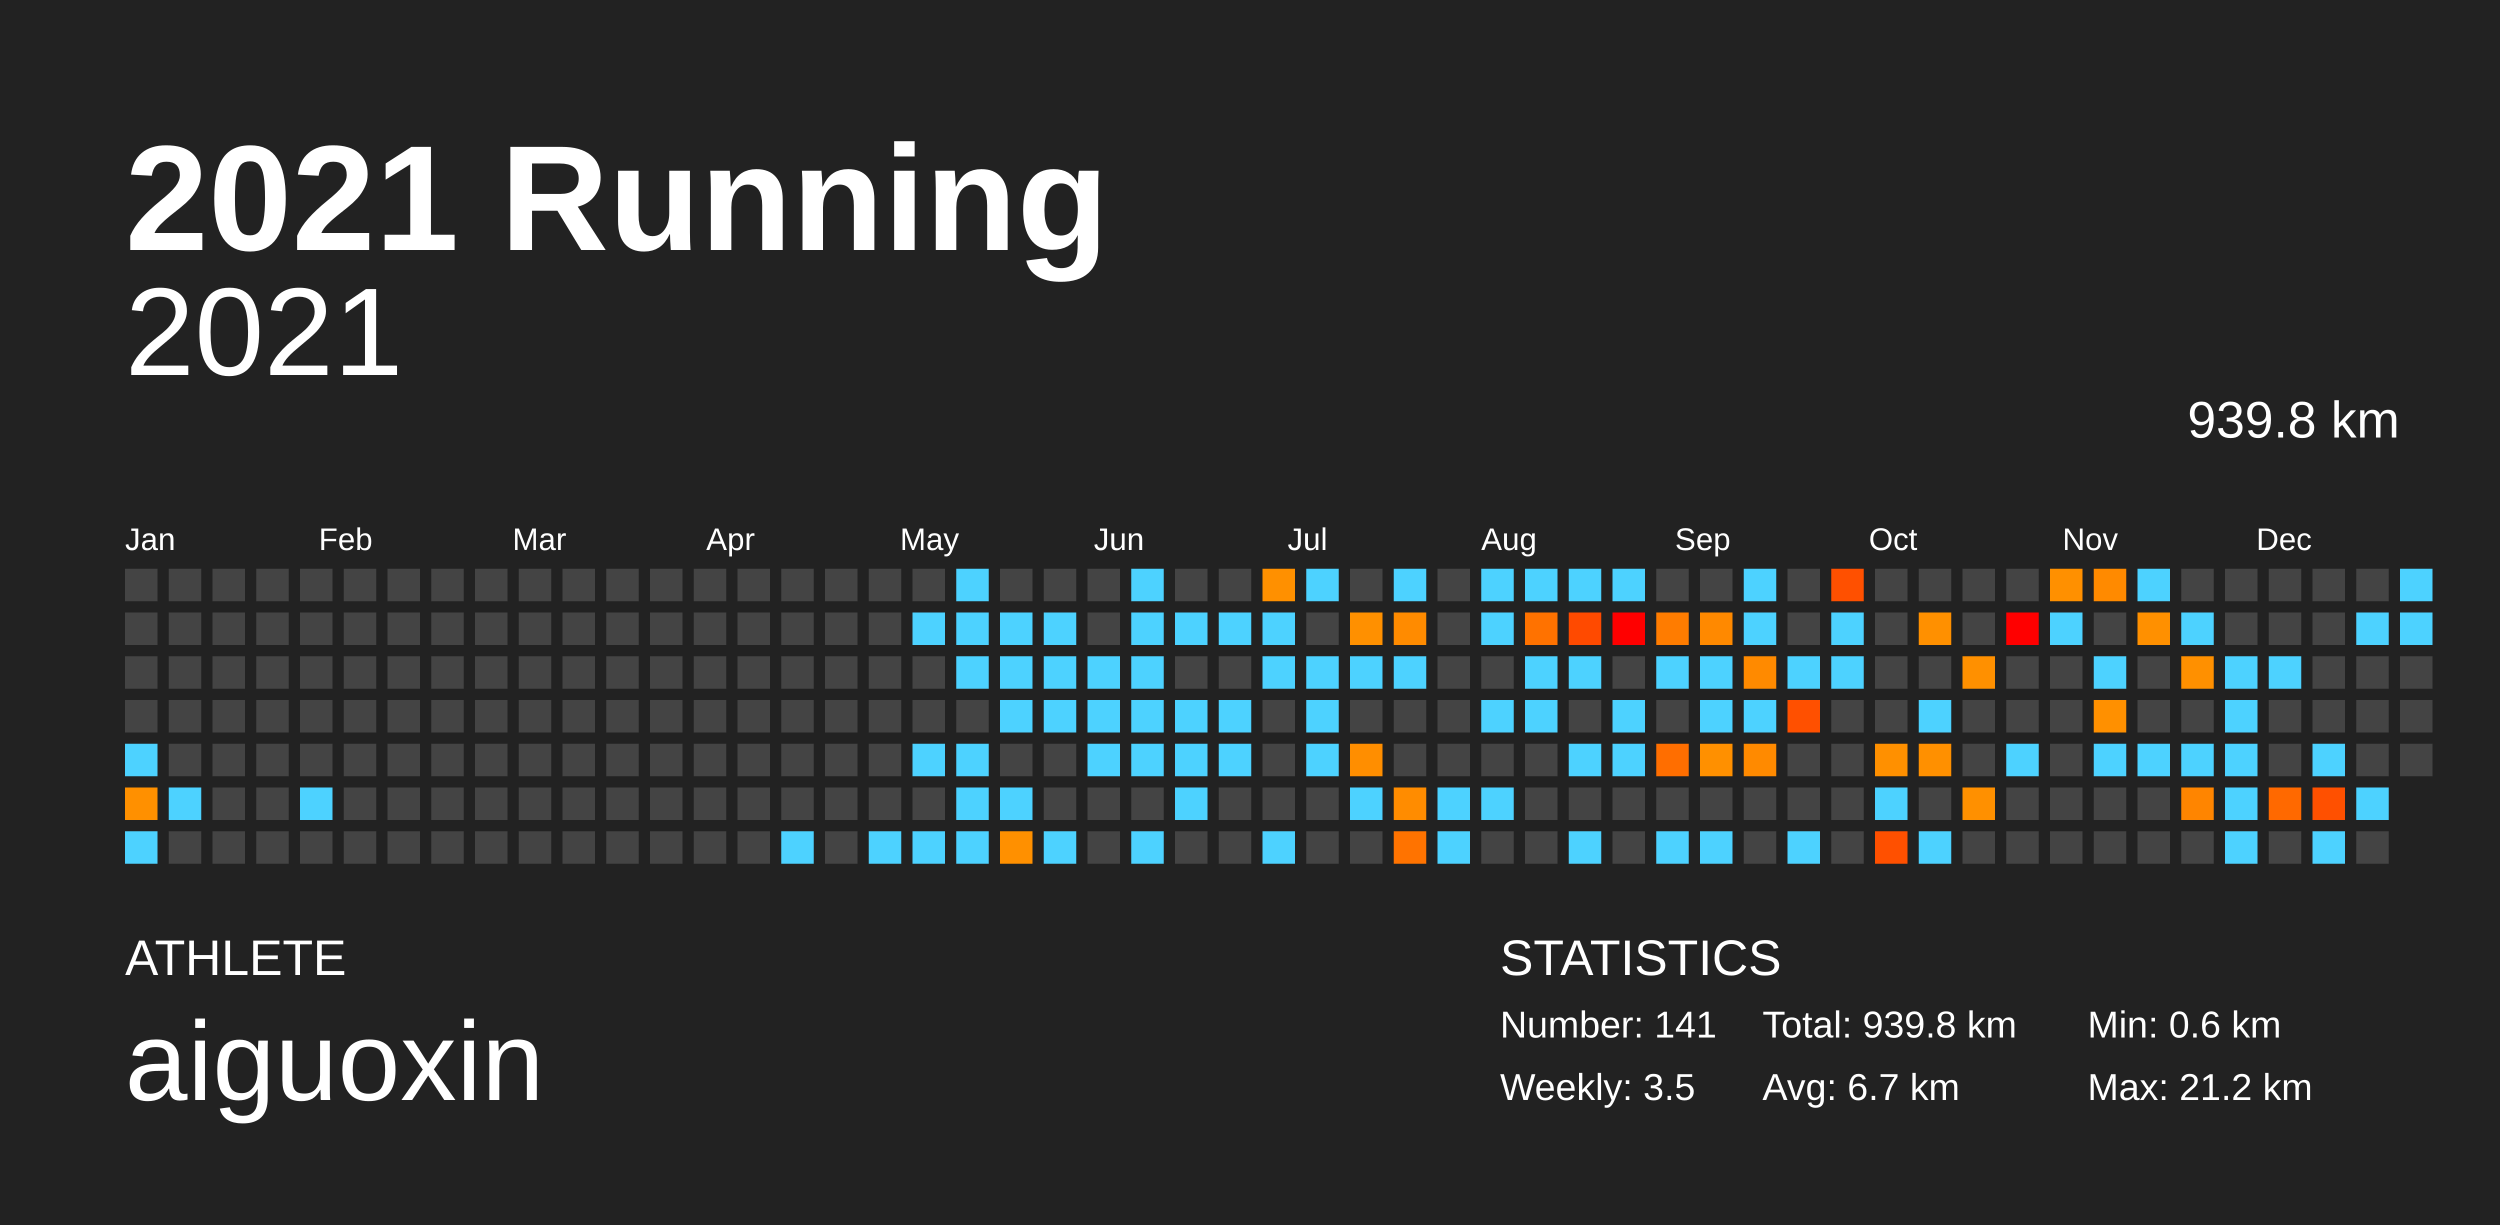
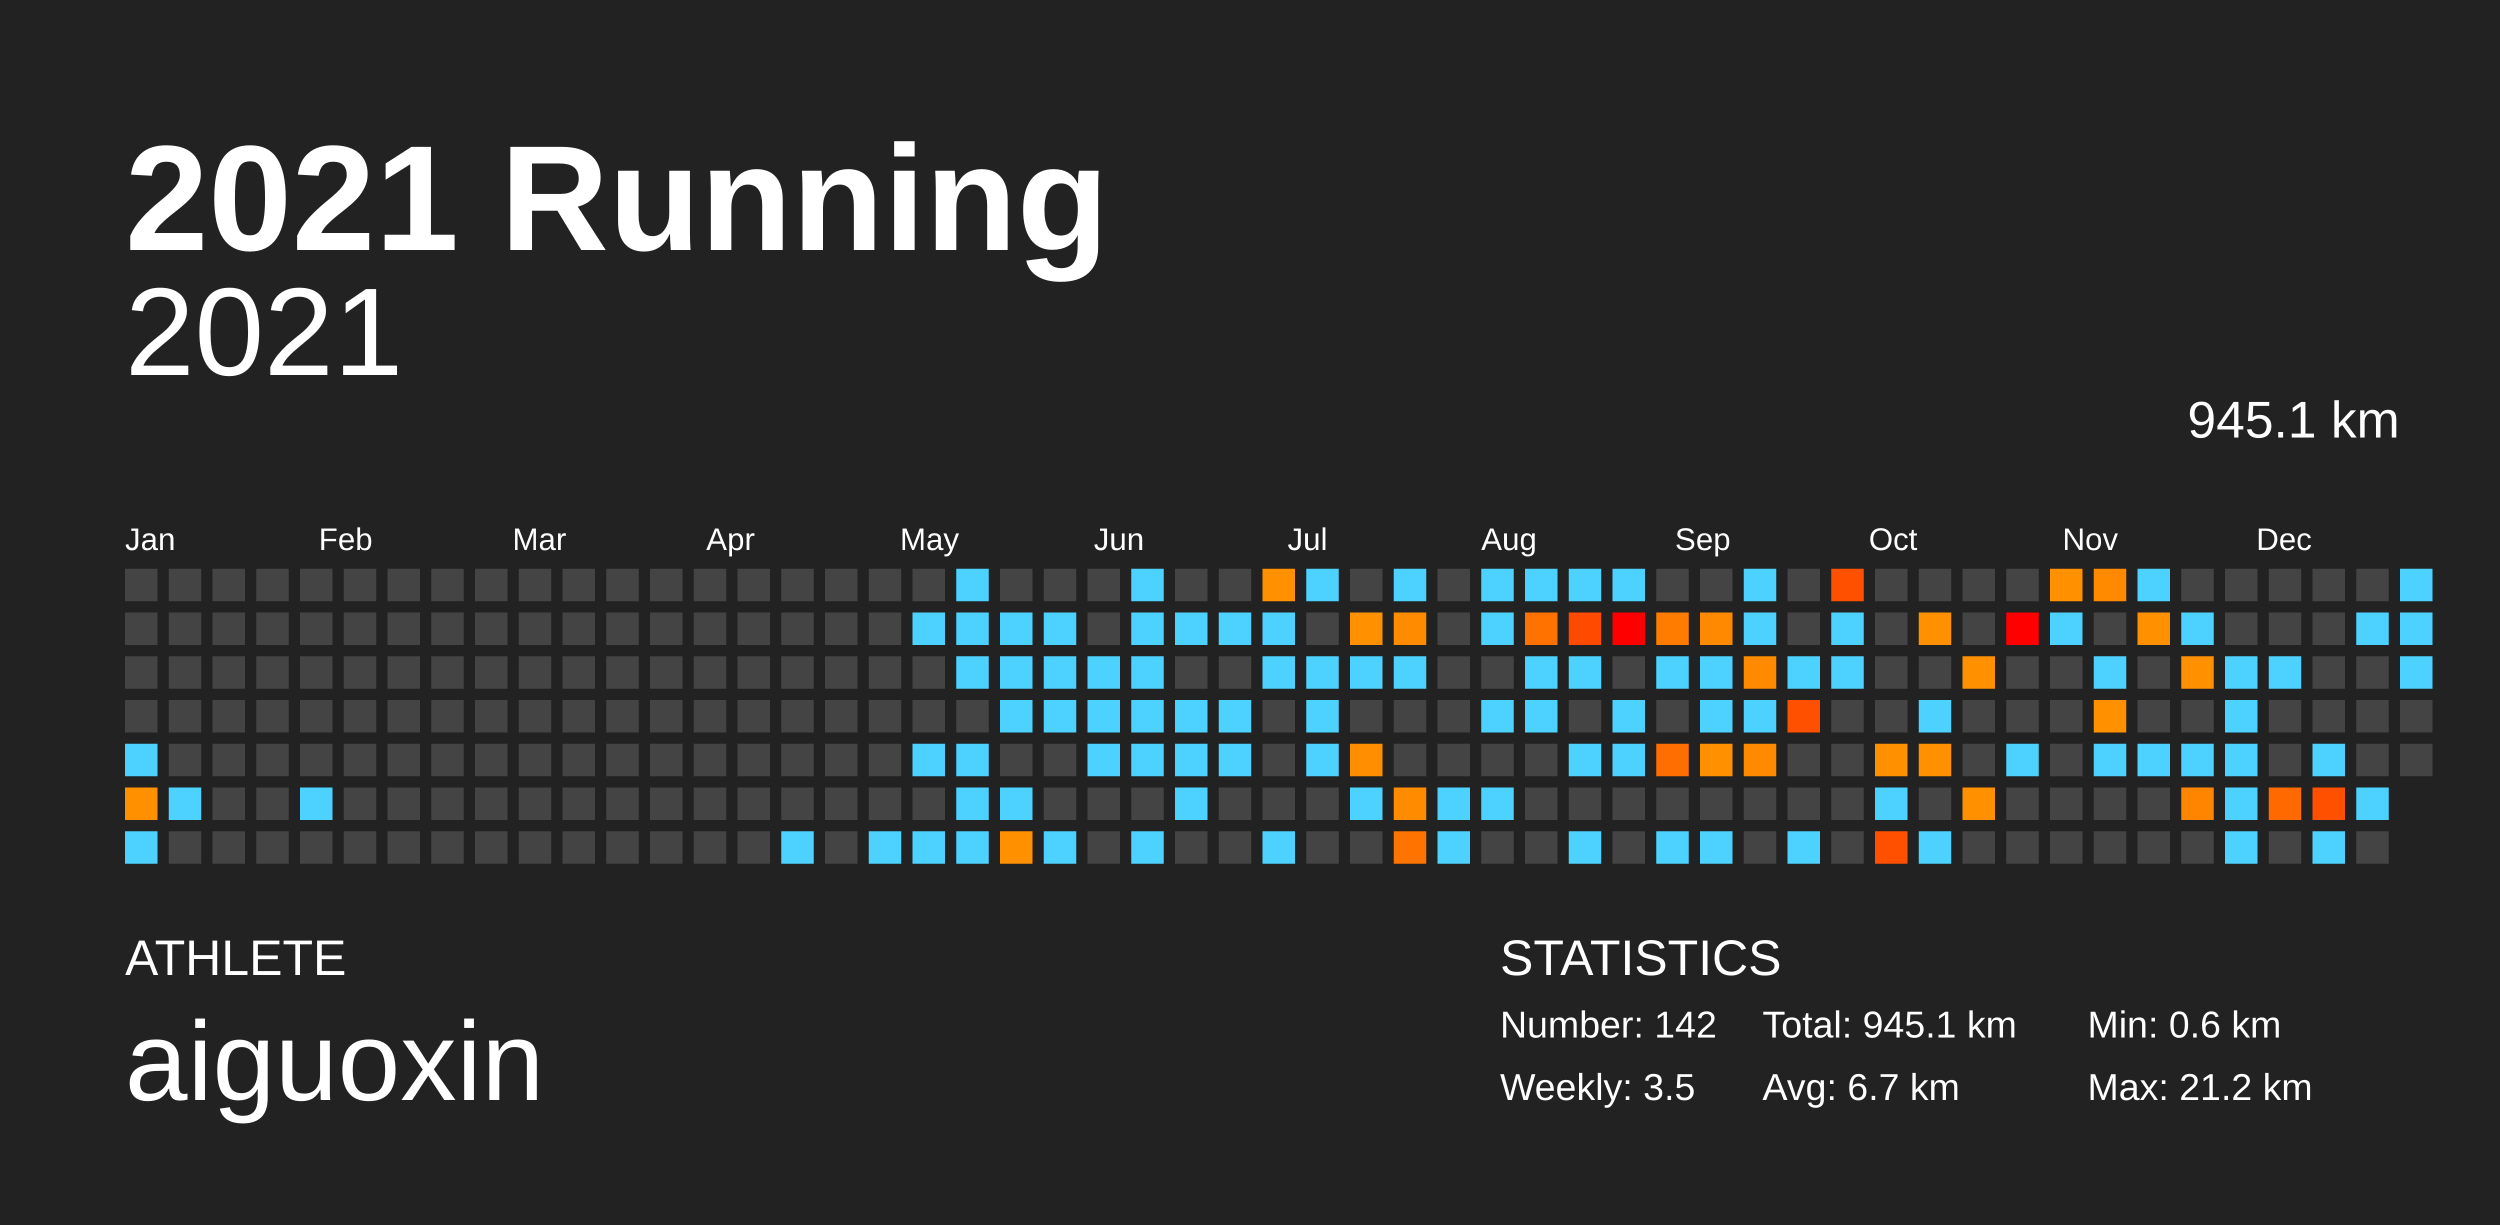
<svg xmlns="http://www.w3.org/2000/svg" baseProfile="full" height="98mm" version="1.1" viewBox="0,0,200,98" width="200mm">
  <defs />
  <rect fill="#222222" height="98" width="200" x="0" y="0" />
  <text fill="#FFFFFF" style="font-size:12px; font-family:Arial; font-weight:bold;" x="10" y="20">2021 Running</text>
  <text fill="#FFFFFF" style="font-size:4px; font-family:Arial" x="10" y="78">ATHLETE</text>
  <text fill="#FFFFFF" style="font-size:9px; font-family:Arial" x="10" y="88">aiguoxin</text>
  <text fill="#FFFFFF" style="font-size:4px; font-family:Arial" x="120" y="78">STATISTICS</text>
-   <text fill="#FFFFFF" style="font-size:3px; font-family:Arial" x="120" y="83">Number: 141</text>
+   <text fill="#FFFFFF" style="font-size:3px; font-family:Arial" x="120" y="83">Number: 142</text>
  <text fill="#FFFFFF" style="font-size:3px; font-family:Arial" x="120" y="88">Weekly: 3.5</text>
-   <text fill="#FFFFFF" style="font-size:3px; font-family:Arial" x="141" y="83">Total: 939.8 km</text>
+   <text fill="#FFFFFF" style="font-size:3px; font-family:Arial" x="141" y="83">Total: 945.1 km</text>
  <text fill="#FFFFFF" style="font-size:3px; font-family:Arial" x="141" y="88">Avg: 6.7 km</text>
  <text fill="#FFFFFF" style="font-size:3px; font-family:Arial" x="167" y="83">Min: 0.6 km</text>
  <text fill="#FFFFFF" style="font-size:3px; font-family:Arial" x="167" y="88">Max: 21.2 km</text>
  <text alignment-baseline="hanging" fill="#FFFFFF" style="font-size:10.0px; font-family:Arial;" x="10" y="30">2021</text>
-   <text alignment-baseline="hanging" fill="#FFFFFF" style="font-size:4.125px; font-family:Arial;" x="175" y="35">939.8 km</text>
+   <text alignment-baseline="hanging" fill="#FFFFFF" style="font-size:4.125px; font-family:Arial;" x="175" y="35">945.1 km</text>
  <text fill="#FFFFFF" style="font-size:2.5px; font-family:Arial" x="10.0" y="44">Jan</text>
  <text fill="#FFFFFF" style="font-size:2.5px; font-family:Arial" x="25.5" y="44">Feb</text>
  <text fill="#FFFFFF" style="font-size:2.5px; font-family:Arial" x="41.0" y="44">Mar</text>
  <text fill="#FFFFFF" style="font-size:2.5px; font-family:Arial" x="56.5" y="44">Apr</text>
  <text fill="#FFFFFF" style="font-size:2.5px; font-family:Arial" x="72.0" y="44">May</text>
  <text fill="#FFFFFF" style="font-size:2.5px; font-family:Arial" x="87.5" y="44">Jun</text>
  <text fill="#FFFFFF" style="font-size:2.5px; font-family:Arial" x="103.0" y="44">Jul</text>
  <text fill="#FFFFFF" style="font-size:2.5px; font-family:Arial" x="118.5" y="44">Aug</text>
  <text fill="#FFFFFF" style="font-size:2.5px; font-family:Arial" x="134.0" y="44">Sep</text>
  <text fill="#FFFFFF" style="font-size:2.5px; font-family:Arial" x="149.5" y="44">Oct</text>
  <text fill="#FFFFFF" style="font-size:2.5px; font-family:Arial" x="165.0" y="44">Nov</text>
  <text fill="#FFFFFF" style="font-size:2.5px; font-family:Arial" x="180.5" y="44">Dec</text>
  <rect fill="#444444" height="2.6" width="2.6" x="10.0" y="45.5" />
  <rect fill="#444444" height="2.6" width="2.6" x="10.0" y="49.0" />
  <rect fill="#444444" height="2.6" width="2.6" x="10.0" y="52.5" />
  <rect fill="#444444" height="2.6" width="2.6" x="10.0" y="56.0" />
  <rect fill="#4dd2ff" height="2.6" width="2.6" x="10.0" y="59.5" />
  <rect fill="#ff9000" height="2.6" width="2.6" x="10.0" y="63.0" />
  <rect fill="#4dd2ff" height="2.6" width="2.6" x="10.0" y="66.5" />
  <rect fill="#444444" height="2.6" width="2.6" x="13.5" y="45.5" />
  <rect fill="#444444" height="2.6" width="2.6" x="13.5" y="49.0" />
  <rect fill="#444444" height="2.6" width="2.6" x="13.5" y="52.5" />
  <rect fill="#444444" height="2.6" width="2.6" x="13.5" y="56.0" />
  <rect fill="#444444" height="2.6" width="2.6" x="13.5" y="59.5" />
  <rect fill="#4dd2ff" height="2.6" width="2.6" x="13.5" y="63.0" />
  <rect fill="#444444" height="2.6" width="2.6" x="13.5" y="66.5" />
  <rect fill="#444444" height="2.6" width="2.6" x="17.0" y="45.5" />
  <rect fill="#444444" height="2.6" width="2.6" x="17.0" y="49.0" />
  <rect fill="#444444" height="2.6" width="2.6" x="17.0" y="52.5" />
  <rect fill="#444444" height="2.6" width="2.6" x="17.0" y="56.0" />
  <rect fill="#444444" height="2.6" width="2.6" x="17.0" y="59.5" />
  <rect fill="#444444" height="2.6" width="2.6" x="17.0" y="63.0" />
  <rect fill="#444444" height="2.6" width="2.6" x="17.0" y="66.5" />
  <rect fill="#444444" height="2.6" width="2.6" x="20.5" y="45.5" />
  <rect fill="#444444" height="2.6" width="2.6" x="20.5" y="49.0" />
  <rect fill="#444444" height="2.6" width="2.6" x="20.5" y="52.5" />
  <rect fill="#444444" height="2.6" width="2.6" x="20.5" y="56.0" />
  <rect fill="#444444" height="2.6" width="2.6" x="20.5" y="59.5" />
  <rect fill="#444444" height="2.6" width="2.6" x="20.5" y="63.0" />
  <rect fill="#444444" height="2.6" width="2.6" x="20.5" y="66.5" />
  <rect fill="#444444" height="2.6" width="2.6" x="24.0" y="45.5" />
  <rect fill="#444444" height="2.6" width="2.6" x="24.0" y="49.0" />
  <rect fill="#444444" height="2.6" width="2.6" x="24.0" y="52.5" />
  <rect fill="#444444" height="2.6" width="2.6" x="24.0" y="56.0" />
  <rect fill="#444444" height="2.6" width="2.6" x="24.0" y="59.5" />
  <rect fill="#4dd2ff" height="2.6" width="2.6" x="24.0" y="63.0" />
  <rect fill="#444444" height="2.6" width="2.6" x="24.0" y="66.5" />
  <rect fill="#444444" height="2.6" width="2.6" x="27.5" y="45.5" />
  <rect fill="#444444" height="2.6" width="2.6" x="27.5" y="49.0" />
  <rect fill="#444444" height="2.6" width="2.6" x="27.5" y="52.5" />
  <rect fill="#444444" height="2.6" width="2.6" x="27.5" y="56.0" />
  <rect fill="#444444" height="2.6" width="2.6" x="27.5" y="59.5" />
  <rect fill="#444444" height="2.6" width="2.6" x="27.5" y="63.0" />
  <rect fill="#444444" height="2.6" width="2.6" x="27.5" y="66.5" />
  <rect fill="#444444" height="2.6" width="2.6" x="31.0" y="45.5" />
  <rect fill="#444444" height="2.6" width="2.6" x="31.0" y="49.0" />
  <rect fill="#444444" height="2.6" width="2.6" x="31.0" y="52.5" />
  <rect fill="#444444" height="2.6" width="2.6" x="31.0" y="56.0" />
  <rect fill="#444444" height="2.6" width="2.6" x="31.0" y="59.5" />
  <rect fill="#444444" height="2.6" width="2.6" x="31.0" y="63.0" />
  <rect fill="#444444" height="2.6" width="2.6" x="31.0" y="66.5" />
  <rect fill="#444444" height="2.6" width="2.6" x="34.5" y="45.5" />
  <rect fill="#444444" height="2.6" width="2.6" x="34.5" y="49.0" />
  <rect fill="#444444" height="2.6" width="2.6" x="34.5" y="52.5" />
  <rect fill="#444444" height="2.6" width="2.6" x="34.5" y="56.0" />
  <rect fill="#444444" height="2.6" width="2.6" x="34.5" y="59.5" />
  <rect fill="#444444" height="2.6" width="2.6" x="34.5" y="63.0" />
  <rect fill="#444444" height="2.6" width="2.6" x="34.5" y="66.5" />
  <rect fill="#444444" height="2.6" width="2.6" x="38.0" y="45.5" />
  <rect fill="#444444" height="2.6" width="2.6" x="38.0" y="49.0" />
  <rect fill="#444444" height="2.6" width="2.6" x="38.0" y="52.5" />
  <rect fill="#444444" height="2.6" width="2.6" x="38.0" y="56.0" />
  <rect fill="#444444" height="2.6" width="2.6" x="38.0" y="59.5" />
  <rect fill="#444444" height="2.6" width="2.6" x="38.0" y="63.0" />
  <rect fill="#444444" height="2.6" width="2.6" x="38.0" y="66.5" />
  <rect fill="#444444" height="2.6" width="2.6" x="41.5" y="45.5" />
  <rect fill="#444444" height="2.6" width="2.6" x="41.5" y="49.0" />
  <rect fill="#444444" height="2.6" width="2.6" x="41.5" y="52.5" />
  <rect fill="#444444" height="2.6" width="2.6" x="41.5" y="56.0" />
  <rect fill="#444444" height="2.6" width="2.6" x="41.5" y="59.5" />
  <rect fill="#444444" height="2.6" width="2.6" x="41.5" y="63.0" />
  <rect fill="#444444" height="2.6" width="2.6" x="41.5" y="66.5" />
  <rect fill="#444444" height="2.6" width="2.6" x="45.0" y="45.5" />
  <rect fill="#444444" height="2.6" width="2.6" x="45.0" y="49.0" />
  <rect fill="#444444" height="2.6" width="2.6" x="45.0" y="52.5" />
  <rect fill="#444444" height="2.6" width="2.6" x="45.0" y="56.0" />
  <rect fill="#444444" height="2.6" width="2.6" x="45.0" y="59.5" />
  <rect fill="#444444" height="2.6" width="2.6" x="45.0" y="63.0" />
  <rect fill="#444444" height="2.6" width="2.6" x="45.0" y="66.5" />
  <rect fill="#444444" height="2.6" width="2.6" x="48.5" y="45.5" />
  <rect fill="#444444" height="2.6" width="2.6" x="48.5" y="49.0" />
  <rect fill="#444444" height="2.6" width="2.6" x="48.5" y="52.5" />
  <rect fill="#444444" height="2.6" width="2.6" x="48.5" y="56.0" />
  <rect fill="#444444" height="2.6" width="2.6" x="48.5" y="59.5" />
  <rect fill="#444444" height="2.6" width="2.6" x="48.5" y="63.0" />
  <rect fill="#444444" height="2.6" width="2.6" x="48.5" y="66.5" />
  <rect fill="#444444" height="2.6" width="2.6" x="52.0" y="45.5" />
  <rect fill="#444444" height="2.6" width="2.6" x="52.0" y="49.0" />
  <rect fill="#444444" height="2.6" width="2.6" x="52.0" y="52.5" />
  <rect fill="#444444" height="2.6" width="2.6" x="52.0" y="56.0" />
  <rect fill="#444444" height="2.6" width="2.6" x="52.0" y="59.5" />
  <rect fill="#444444" height="2.6" width="2.6" x="52.0" y="63.0" />
  <rect fill="#444444" height="2.6" width="2.6" x="52.0" y="66.5" />
  <rect fill="#444444" height="2.6" width="2.6" x="55.5" y="45.5" />
  <rect fill="#444444" height="2.6" width="2.6" x="55.5" y="49.0" />
  <rect fill="#444444" height="2.6" width="2.6" x="55.5" y="52.5" />
  <rect fill="#444444" height="2.6" width="2.6" x="55.5" y="56.0" />
  <rect fill="#444444" height="2.6" width="2.6" x="55.5" y="59.5" />
  <rect fill="#444444" height="2.6" width="2.6" x="55.5" y="63.0" />
  <rect fill="#444444" height="2.6" width="2.6" x="55.5" y="66.5" />
  <rect fill="#444444" height="2.6" width="2.6" x="59.0" y="45.5" />
  <rect fill="#444444" height="2.6" width="2.6" x="59.0" y="49.0" />
  <rect fill="#444444" height="2.6" width="2.6" x="59.0" y="52.5" />
  <rect fill="#444444" height="2.6" width="2.6" x="59.0" y="56.0" />
  <rect fill="#444444" height="2.6" width="2.6" x="59.0" y="59.5" />
  <rect fill="#444444" height="2.6" width="2.6" x="59.0" y="63.0" />
  <rect fill="#444444" height="2.6" width="2.6" x="59.0" y="66.5" />
  <rect fill="#444444" height="2.6" width="2.6" x="62.5" y="45.5" />
  <rect fill="#444444" height="2.6" width="2.6" x="62.5" y="49.0" />
  <rect fill="#444444" height="2.6" width="2.6" x="62.5" y="52.5" />
  <rect fill="#444444" height="2.6" width="2.6" x="62.5" y="56.0" />
  <rect fill="#444444" height="2.6" width="2.6" x="62.5" y="59.5" />
  <rect fill="#444444" height="2.6" width="2.6" x="62.5" y="63.0" />
  <rect fill="#4dd2ff" height="2.6" width="2.6" x="62.5" y="66.5" />
  <rect fill="#444444" height="2.6" width="2.6" x="66.0" y="45.5" />
  <rect fill="#444444" height="2.6" width="2.6" x="66.0" y="49.0" />
  <rect fill="#444444" height="2.6" width="2.6" x="66.0" y="52.5" />
  <rect fill="#444444" height="2.6" width="2.6" x="66.0" y="56.0" />
  <rect fill="#444444" height="2.6" width="2.6" x="66.0" y="59.5" />
  <rect fill="#444444" height="2.6" width="2.6" x="66.0" y="63.0" />
  <rect fill="#444444" height="2.6" width="2.6" x="66.0" y="66.5" />
  <rect fill="#444444" height="2.6" width="2.6" x="69.5" y="45.5" />
  <rect fill="#444444" height="2.6" width="2.6" x="69.5" y="49.0" />
  <rect fill="#444444" height="2.6" width="2.6" x="69.5" y="52.5" />
  <rect fill="#444444" height="2.6" width="2.6" x="69.5" y="56.0" />
  <rect fill="#444444" height="2.6" width="2.6" x="69.5" y="59.5" />
  <rect fill="#444444" height="2.6" width="2.6" x="69.5" y="63.0" />
  <rect fill="#4dd2ff" height="2.6" width="2.6" x="69.5" y="66.5" />
  <rect fill="#444444" height="2.6" width="2.6" x="73.0" y="45.5" />
  <rect fill="#4dd2ff" height="2.6" width="2.6" x="73.0" y="49.0" />
  <rect fill="#444444" height="2.6" width="2.6" x="73.0" y="52.5" />
  <rect fill="#444444" height="2.6" width="2.6" x="73.0" y="56.0" />
  <rect fill="#4dd2ff" height="2.6" width="2.6" x="73.0" y="59.5" />
  <rect fill="#444444" height="2.6" width="2.6" x="73.0" y="63.0" />
  <rect fill="#4dd2ff" height="2.6" width="2.6" x="73.0" y="66.5" />
  <rect fill="#4dd2ff" height="2.6" width="2.6" x="76.5" y="45.5" />
  <rect fill="#4dd2ff" height="2.6" width="2.6" x="76.5" y="49.0" />
  <rect fill="#4dd2ff" height="2.6" width="2.6" x="76.5" y="52.5" />
  <rect fill="#444444" height="2.6" width="2.6" x="76.5" y="56.0" />
  <rect fill="#4dd2ff" height="2.6" width="2.6" x="76.5" y="59.5" />
  <rect fill="#4dd2ff" height="2.6" width="2.6" x="76.5" y="63.0" />
  <rect fill="#4dd2ff" height="2.6" width="2.6" x="76.5" y="66.5" />
  <rect fill="#444444" height="2.6" width="2.6" x="80.0" y="45.5" />
  <rect fill="#4dd2ff" height="2.6" width="2.6" x="80.0" y="49.0" />
  <rect fill="#4dd2ff" height="2.6" width="2.6" x="80.0" y="52.5" />
  <rect fill="#4dd2ff" height="2.6" width="2.6" x="80.0" y="56.0" />
  <rect fill="#444444" height="2.6" width="2.6" x="80.0" y="59.5" />
  <rect fill="#4dd2ff" height="2.6" width="2.6" x="80.0" y="63.0" />
  <rect fill="#ff9000" height="2.6" width="2.6" x="80.0" y="66.5" />
  <rect fill="#444444" height="2.6" width="2.6" x="83.5" y="45.5" />
  <rect fill="#4dd2ff" height="2.6" width="2.6" x="83.5" y="49.0" />
  <rect fill="#4dd2ff" height="2.6" width="2.6" x="83.5" y="52.5" />
  <rect fill="#4dd2ff" height="2.6" width="2.6" x="83.5" y="56.0" />
  <rect fill="#444444" height="2.6" width="2.6" x="83.5" y="59.5" />
  <rect fill="#444444" height="2.6" width="2.6" x="83.5" y="63.0" />
  <rect fill="#4dd2ff" height="2.6" width="2.6" x="83.5" y="66.5" />
  <rect fill="#444444" height="2.6" width="2.6" x="87.0" y="45.5" />
  <rect fill="#444444" height="2.6" width="2.6" x="87.0" y="49.0" />
  <rect fill="#4dd2ff" height="2.6" width="2.6" x="87.0" y="52.5" />
  <rect fill="#4dd2ff" height="2.6" width="2.6" x="87.0" y="56.0" />
  <rect fill="#4dd2ff" height="2.6" width="2.6" x="87.0" y="59.5" />
  <rect fill="#444444" height="2.6" width="2.6" x="87.0" y="63.0" />
  <rect fill="#444444" height="2.6" width="2.6" x="87.0" y="66.5" />
  <rect fill="#4dd2ff" height="2.6" width="2.6" x="90.5" y="45.5" />
  <rect fill="#4dd2ff" height="2.6" width="2.6" x="90.5" y="49.0" />
  <rect fill="#4dd2ff" height="2.6" width="2.6" x="90.5" y="52.5" />
  <rect fill="#4dd2ff" height="2.6" width="2.6" x="90.5" y="56.0" />
  <rect fill="#4dd2ff" height="2.6" width="2.6" x="90.5" y="59.5" />
  <rect fill="#444444" height="2.6" width="2.6" x="90.5" y="63.0" />
  <rect fill="#4dd2ff" height="2.6" width="2.6" x="90.5" y="66.5" />
  <rect fill="#444444" height="2.6" width="2.6" x="94.0" y="45.5" />
  <rect fill="#4dd2ff" height="2.6" width="2.6" x="94.0" y="49.0" />
  <rect fill="#444444" height="2.6" width="2.6" x="94.0" y="52.5" />
  <rect fill="#4dd2ff" height="2.6" width="2.6" x="94.0" y="56.0" />
  <rect fill="#4dd2ff" height="2.6" width="2.6" x="94.0" y="59.5" />
  <rect fill="#4dd2ff" height="2.6" width="2.6" x="94.0" y="63.0" />
  <rect fill="#444444" height="2.6" width="2.6" x="94.0" y="66.5" />
  <rect fill="#444444" height="2.6" width="2.6" x="97.5" y="45.5" />
  <rect fill="#4dd2ff" height="2.6" width="2.6" x="97.5" y="49.0" />
  <rect fill="#444444" height="2.6" width="2.6" x="97.5" y="52.5" />
  <rect fill="#4dd2ff" height="2.6" width="2.6" x="97.5" y="56.0" />
  <rect fill="#4dd2ff" height="2.6" width="2.6" x="97.5" y="59.5" />
  <rect fill="#444444" height="2.6" width="2.6" x="97.5" y="63.0" />
  <rect fill="#444444" height="2.6" width="2.6" x="97.5" y="66.5" />
  <rect fill="#ff9000" height="2.6" width="2.6" x="101.0" y="45.5" />
  <rect fill="#4dd2ff" height="2.6" width="2.6" x="101.0" y="49.0" />
  <rect fill="#4dd2ff" height="2.6" width="2.6" x="101.0" y="52.5" />
  <rect fill="#444444" height="2.6" width="2.6" x="101.0" y="56.0" />
  <rect fill="#444444" height="2.6" width="2.6" x="101.0" y="59.5" />
  <rect fill="#444444" height="2.6" width="2.6" x="101.0" y="63.0" />
  <rect fill="#4dd2ff" height="2.6" width="2.6" x="101.0" y="66.5" />
  <rect fill="#4dd2ff" height="2.6" width="2.6" x="104.5" y="45.5" />
  <rect fill="#444444" height="2.6" width="2.6" x="104.5" y="49.0" />
  <rect fill="#4dd2ff" height="2.6" width="2.6" x="104.5" y="52.5" />
  <rect fill="#4dd2ff" height="2.6" width="2.6" x="104.5" y="56.0" />
  <rect fill="#4dd2ff" height="2.6" width="2.6" x="104.5" y="59.5" />
  <rect fill="#444444" height="2.6" width="2.6" x="104.5" y="63.0" />
  <rect fill="#444444" height="2.6" width="2.6" x="104.5" y="66.5" />
  <rect fill="#444444" height="2.6" width="2.6" x="108.0" y="45.5" />
  <rect fill="#ff9000" height="2.6" width="2.6" x="108.0" y="49.0" />
  <rect fill="#4dd2ff" height="2.6" width="2.6" x="108.0" y="52.5" />
  <rect fill="#444444" height="2.6" width="2.6" x="108.0" y="56.0" />
  <rect fill="#ff8e00" height="2.6" width="2.6" x="108.0" y="59.5" />
  <rect fill="#4dd2ff" height="2.6" width="2.6" x="108.0" y="63.0" />
  <rect fill="#444444" height="2.6" width="2.6" x="108.0" y="66.5" />
  <rect fill="#4dd2ff" height="2.6" width="2.6" x="111.5" y="45.5" />
  <rect fill="#ff8b00" height="2.6" width="2.6" x="111.5" y="49.0" />
  <rect fill="#4dd2ff" height="2.6" width="2.6" x="111.5" y="52.5" />
  <rect fill="#444444" height="2.6" width="2.6" x="111.5" y="56.0" />
  <rect fill="#444444" height="2.6" width="2.6" x="111.5" y="59.5" />
  <rect fill="#ff8c00" height="2.6" width="2.6" x="111.5" y="63.0" />
  <rect fill="#ff7300" height="2.6" width="2.6" x="111.5" y="66.5" />
  <rect fill="#444444" height="2.6" width="2.6" x="115.0" y="45.5" />
  <rect fill="#444444" height="2.6" width="2.6" x="115.0" y="49.0" />
  <rect fill="#444444" height="2.6" width="2.6" x="115.0" y="52.5" />
  <rect fill="#444444" height="2.6" width="2.6" x="115.0" y="56.0" />
  <rect fill="#444444" height="2.6" width="2.6" x="115.0" y="59.5" />
  <rect fill="#4dd2ff" height="2.6" width="2.6" x="115.0" y="63.0" />
  <rect fill="#4dd2ff" height="2.6" width="2.6" x="115.0" y="66.5" />
  <rect fill="#4dd2ff" height="2.6" width="2.6" x="118.5" y="45.5" />
  <rect fill="#4dd2ff" height="2.6" width="2.6" x="118.5" y="49.0" />
  <rect fill="#444444" height="2.6" width="2.6" x="118.5" y="52.5" />
  <rect fill="#4dd2ff" height="2.6" width="2.6" x="118.5" y="56.0" />
  <rect fill="#444444" height="2.6" width="2.6" x="118.5" y="59.5" />
  <rect fill="#4dd2ff" height="2.6" width="2.6" x="118.5" y="63.0" />
  <rect fill="#444444" height="2.6" width="2.6" x="118.5" y="66.5" />
  <rect fill="#4dd2ff" height="2.6" width="2.6" x="122.0" y="45.5" />
  <rect fill="#ff7200" height="2.6" width="2.6" x="122.0" y="49.0" />
  <rect fill="#4dd2ff" height="2.6" width="2.6" x="122.0" y="52.5" />
  <rect fill="#4dd2ff" height="2.6" width="2.6" x="122.0" y="56.0" />
  <rect fill="#444444" height="2.6" width="2.6" x="122.0" y="59.5" />
  <rect fill="#444444" height="2.6" width="2.6" x="122.0" y="63.0" />
  <rect fill="#444444" height="2.6" width="2.6" x="122.0" y="66.5" />
  <rect fill="#4dd2ff" height="2.6" width="2.6" x="125.5" y="45.5" />
  <rect fill="#ff4a00" height="2.6" width="2.6" x="125.5" y="49.0" />
  <rect fill="#4dd2ff" height="2.6" width="2.6" x="125.5" y="52.5" />
  <rect fill="#444444" height="2.6" width="2.6" x="125.5" y="56.0" />
  <rect fill="#4dd2ff" height="2.6" width="2.6" x="125.5" y="59.5" />
  <rect fill="#444444" height="2.6" width="2.6" x="125.5" y="63.0" />
  <rect fill="#4dd2ff" height="2.6" width="2.6" x="125.5" y="66.5" />
  <rect fill="#4dd2ff" height="2.6" width="2.6" x="129.0" y="45.5" />
  <rect fill="red" height="2.6" width="2.6" x="129.0" y="49.0" />
  <rect fill="#444444" height="2.6" width="2.6" x="129.0" y="52.5" />
  <rect fill="#4dd2ff" height="2.6" width="2.6" x="129.0" y="56.0" />
  <rect fill="#4dd2ff" height="2.6" width="2.6" x="129.0" y="59.5" />
  <rect fill="#444444" height="2.6" width="2.6" x="129.0" y="63.0" />
  <rect fill="#444444" height="2.6" width="2.6" x="129.0" y="66.5" />
  <rect fill="#444444" height="2.6" width="2.6" x="132.5" y="45.5" />
  <rect fill="#ff7c00" height="2.6" width="2.6" x="132.5" y="49.0" />
  <rect fill="#4dd2ff" height="2.6" width="2.6" x="132.5" y="52.5" />
  <rect fill="#444444" height="2.6" width="2.6" x="132.5" y="56.0" />
  <rect fill="#ff6e00" height="2.6" width="2.6" x="132.5" y="59.5" />
  <rect fill="#444444" height="2.6" width="2.6" x="132.5" y="63.0" />
  <rect fill="#4dd2ff" height="2.6" width="2.6" x="132.5" y="66.5" />
  <rect fill="#444444" height="2.6" width="2.6" x="136.0" y="45.5" />
  <rect fill="#ff8900" height="2.6" width="2.6" x="136.0" y="49.0" />
  <rect fill="#4dd2ff" height="2.6" width="2.6" x="136.0" y="52.5" />
  <rect fill="#4dd2ff" height="2.6" width="2.6" x="136.0" y="56.0" />
  <rect fill="#ff9000" height="2.6" width="2.6" x="136.0" y="59.5" />
  <rect fill="#444444" height="2.6" width="2.6" x="136.0" y="63.0" />
  <rect fill="#4dd2ff" height="2.6" width="2.6" x="136.0" y="66.5" />
  <rect fill="#4dd2ff" height="2.6" width="2.6" x="139.5" y="45.5" />
  <rect fill="#4dd2ff" height="2.6" width="2.6" x="139.5" y="49.0" />
  <rect fill="#ff8a00" height="2.6" width="2.6" x="139.5" y="52.5" />
  <rect fill="#4dd2ff" height="2.6" width="2.6" x="139.5" y="56.0" />
  <rect fill="#ff8a00" height="2.6" width="2.6" x="139.5" y="59.5" />
  <rect fill="#444444" height="2.6" width="2.6" x="139.5" y="63.0" />
  <rect fill="#444444" height="2.6" width="2.6" x="139.5" y="66.5" />
  <rect fill="#444444" height="2.6" width="2.6" x="143.0" y="45.5" />
  <rect fill="#444444" height="2.6" width="2.6" x="143.0" y="49.0" />
  <rect fill="#4dd2ff" height="2.6" width="2.6" x="143.0" y="52.5" />
  <rect fill="#ff5000" height="2.6" width="2.6" x="143.0" y="56.0" />
  <rect fill="#444444" height="2.6" width="2.6" x="143.0" y="59.5" />
  <rect fill="#444444" height="2.6" width="2.6" x="143.0" y="63.0" />
  <rect fill="#4dd2ff" height="2.6" width="2.6" x="143.0" y="66.5" />
  <rect fill="#ff5000" height="2.6" width="2.6" x="146.5" y="45.5" />
  <rect fill="#4dd2ff" height="2.6" width="2.6" x="146.5" y="49.0" />
  <rect fill="#4dd2ff" height="2.6" width="2.6" x="146.5" y="52.5" />
  <rect fill="#444444" height="2.6" width="2.6" x="146.5" y="56.0" />
  <rect fill="#444444" height="2.6" width="2.6" x="146.5" y="59.5" />
  <rect fill="#444444" height="2.6" width="2.6" x="146.5" y="63.0" />
  <rect fill="#444444" height="2.6" width="2.6" x="146.5" y="66.5" />
  <rect fill="#444444" height="2.6" width="2.6" x="150.0" y="45.5" />
  <rect fill="#444444" height="2.6" width="2.6" x="150.0" y="49.0" />
  <rect fill="#444444" height="2.6" width="2.6" x="150.0" y="52.5" />
  <rect fill="#444444" height="2.6" width="2.6" x="150.0" y="56.0" />
  <rect fill="#ff9000" height="2.6" width="2.6" x="150.0" y="59.5" />
  <rect fill="#4dd2ff" height="2.6" width="2.6" x="150.0" y="63.0" />
  <rect fill="#ff5000" height="2.6" width="2.6" x="150.0" y="66.5" />
  <rect fill="#444444" height="2.6" width="2.6" x="153.5" y="45.5" />
  <rect fill="#ff9000" height="2.6" width="2.6" x="153.5" y="49.0" />
  <rect fill="#444444" height="2.6" width="2.6" x="153.5" y="52.5" />
  <rect fill="#4dd2ff" height="2.6" width="2.6" x="153.5" y="56.0" />
  <rect fill="#ff9000" height="2.6" width="2.6" x="153.5" y="59.5" />
  <rect fill="#444444" height="2.6" width="2.6" x="153.5" y="63.0" />
  <rect fill="#4dd2ff" height="2.6" width="2.6" x="153.5" y="66.5" />
  <rect fill="#444444" height="2.6" width="2.6" x="157.0" y="45.5" />
  <rect fill="#444444" height="2.6" width="2.6" x="157.0" y="49.0" />
  <rect fill="#ff9000" height="2.6" width="2.6" x="157.0" y="52.5" />
  <rect fill="#444444" height="2.6" width="2.6" x="157.0" y="56.0" />
  <rect fill="#444444" height="2.6" width="2.6" x="157.0" y="59.5" />
  <rect fill="#ff9000" height="2.6" width="2.6" x="157.0" y="63.0" />
  <rect fill="#444444" height="2.6" width="2.6" x="157.0" y="66.5" />
  <rect fill="#444444" height="2.6" width="2.6" x="160.5" y="45.5" />
  <rect fill="red" height="2.6" width="2.6" x="160.5" y="49.0" />
  <rect fill="#444444" height="2.6" width="2.6" x="160.5" y="52.5" />
  <rect fill="#444444" height="2.6" width="2.6" x="160.5" y="56.0" />
  <rect fill="#4dd2ff" height="2.6" width="2.6" x="160.5" y="59.5" />
  <rect fill="#444444" height="2.6" width="2.6" x="160.5" y="63.0" />
  <rect fill="#444444" height="2.6" width="2.6" x="160.5" y="66.5" />
  <rect fill="#ff9000" height="2.6" width="2.6" x="164.0" y="45.5" />
  <rect fill="#4dd2ff" height="2.6" width="2.6" x="164.0" y="49.0" />
  <rect fill="#444444" height="2.6" width="2.6" x="164.0" y="52.5" />
  <rect fill="#444444" height="2.6" width="2.6" x="164.0" y="56.0" />
  <rect fill="#444444" height="2.6" width="2.6" x="164.0" y="59.5" />
  <rect fill="#444444" height="2.6" width="2.6" x="164.0" y="63.0" />
  <rect fill="#444444" height="2.6" width="2.6" x="164.0" y="66.5" />
  <rect fill="#ff8a00" height="2.6" width="2.6" x="167.5" y="45.5" />
  <rect fill="#444444" height="2.6" width="2.6" x="167.5" y="49.0" />
  <rect fill="#4dd2ff" height="2.6" width="2.6" x="167.5" y="52.5" />
  <rect fill="#ff9000" height="2.6" width="2.6" x="167.5" y="56.0" />
  <rect fill="#4dd2ff" height="2.6" width="2.6" x="167.5" y="59.5" />
  <rect fill="#444444" height="2.6" width="2.6" x="167.5" y="63.0" />
  <rect fill="#444444" height="2.6" width="2.6" x="167.5" y="66.5" />
  <rect fill="#4dd2ff" height="2.6" width="2.6" x="171.0" y="45.5" />
  <rect fill="#ff9000" height="2.6" width="2.6" x="171.0" y="49.0" />
  <rect fill="#444444" height="2.6" width="2.6" x="171.0" y="52.5" />
  <rect fill="#444444" height="2.6" width="2.6" x="171.0" y="56.0" />
  <rect fill="#4dd2ff" height="2.6" width="2.6" x="171.0" y="59.5" />
  <rect fill="#444444" height="2.6" width="2.6" x="171.0" y="63.0" />
  <rect fill="#444444" height="2.6" width="2.6" x="171.0" y="66.5" />
  <rect fill="#444444" height="2.6" width="2.6" x="174.5" y="45.5" />
  <rect fill="#4dd2ff" height="2.6" width="2.6" x="174.5" y="49.0" />
  <rect fill="#ff9000" height="2.6" width="2.6" x="174.5" y="52.5" />
  <rect fill="#444444" height="2.6" width="2.6" x="174.5" y="56.0" />
  <rect fill="#4dd2ff" height="2.6" width="2.6" x="174.5" y="59.5" />
  <rect fill="#ff8500" height="2.6" width="2.6" x="174.5" y="63.0" />
  <rect fill="#444444" height="2.6" width="2.6" x="174.5" y="66.5" />
  <rect fill="#444444" height="2.6" width="2.6" x="178.0" y="45.5" />
  <rect fill="#444444" height="2.6" width="2.6" x="178.0" y="49.0" />
  <rect fill="#4dd2ff" height="2.6" width="2.6" x="178.0" y="52.5" />
  <rect fill="#4dd2ff" height="2.6" width="2.6" x="178.0" y="56.0" />
  <rect fill="#4dd2ff" height="2.6" width="2.6" x="178.0" y="59.5" />
  <rect fill="#4dd2ff" height="2.6" width="2.6" x="178.0" y="63.0" />
  <rect fill="#4dd2ff" height="2.6" width="2.6" x="178.0" y="66.5" />
  <rect fill="#444444" height="2.6" width="2.6" x="181.5" y="45.5" />
  <rect fill="#444444" height="2.6" width="2.6" x="181.5" y="49.0" />
  <rect fill="#4dd2ff" height="2.6" width="2.6" x="181.5" y="52.5" />
  <rect fill="#444444" height="2.6" width="2.6" x="181.5" y="56.0" />
  <rect fill="#444444" height="2.6" width="2.6" x="181.5" y="59.5" />
  <rect fill="#ff6900" height="2.6" width="2.6" x="181.5" y="63.0" />
  <rect fill="#444444" height="2.6" width="2.6" x="181.5" y="66.5" />
  <rect fill="#444444" height="2.6" width="2.6" x="185.0" y="45.5" />
  <rect fill="#444444" height="2.6" width="2.6" x="185.0" y="49.0" />
  <rect fill="#444444" height="2.6" width="2.6" x="185.0" y="52.5" />
  <rect fill="#444444" height="2.6" width="2.6" x="185.0" y="56.0" />
  <rect fill="#4dd2ff" height="2.6" width="2.6" x="185.0" y="59.5" />
  <rect fill="#ff5000" height="2.6" width="2.6" x="185.0" y="63.0" />
  <rect fill="#4dd2ff" height="2.6" width="2.6" x="185.0" y="66.5" />
  <rect fill="#444444" height="2.6" width="2.6" x="188.5" y="45.5" />
  <rect fill="#4dd2ff" height="2.6" width="2.6" x="188.5" y="49.0" />
  <rect fill="#444444" height="2.6" width="2.6" x="188.5" y="52.5" />
  <rect fill="#444444" height="2.6" width="2.6" x="188.5" y="56.0" />
  <rect fill="#444444" height="2.6" width="2.6" x="188.5" y="59.5" />
  <rect fill="#4dd2ff" height="2.6" width="2.6" x="188.5" y="63.0" />
  <rect fill="#444444" height="2.6" width="2.6" x="188.5" y="66.5" />
  <rect fill="#4dd2ff" height="2.6" width="2.6" x="192.0" y="45.5" />
  <rect fill="#4dd2ff" height="2.6" width="2.6" x="192.0" y="49.0" />
-   <rect fill="#444444" height="2.6" width="2.6" x="192.0" y="52.5" />
+   <rect fill="#4dd2ff" height="2.6" width="2.6" x="192.0" y="52.5" />
  <rect fill="#444444" height="2.6" width="2.6" x="192.0" y="56.0" />
  <rect fill="#444444" height="2.6" width="2.6" x="192.0" y="59.5" />
</svg>
